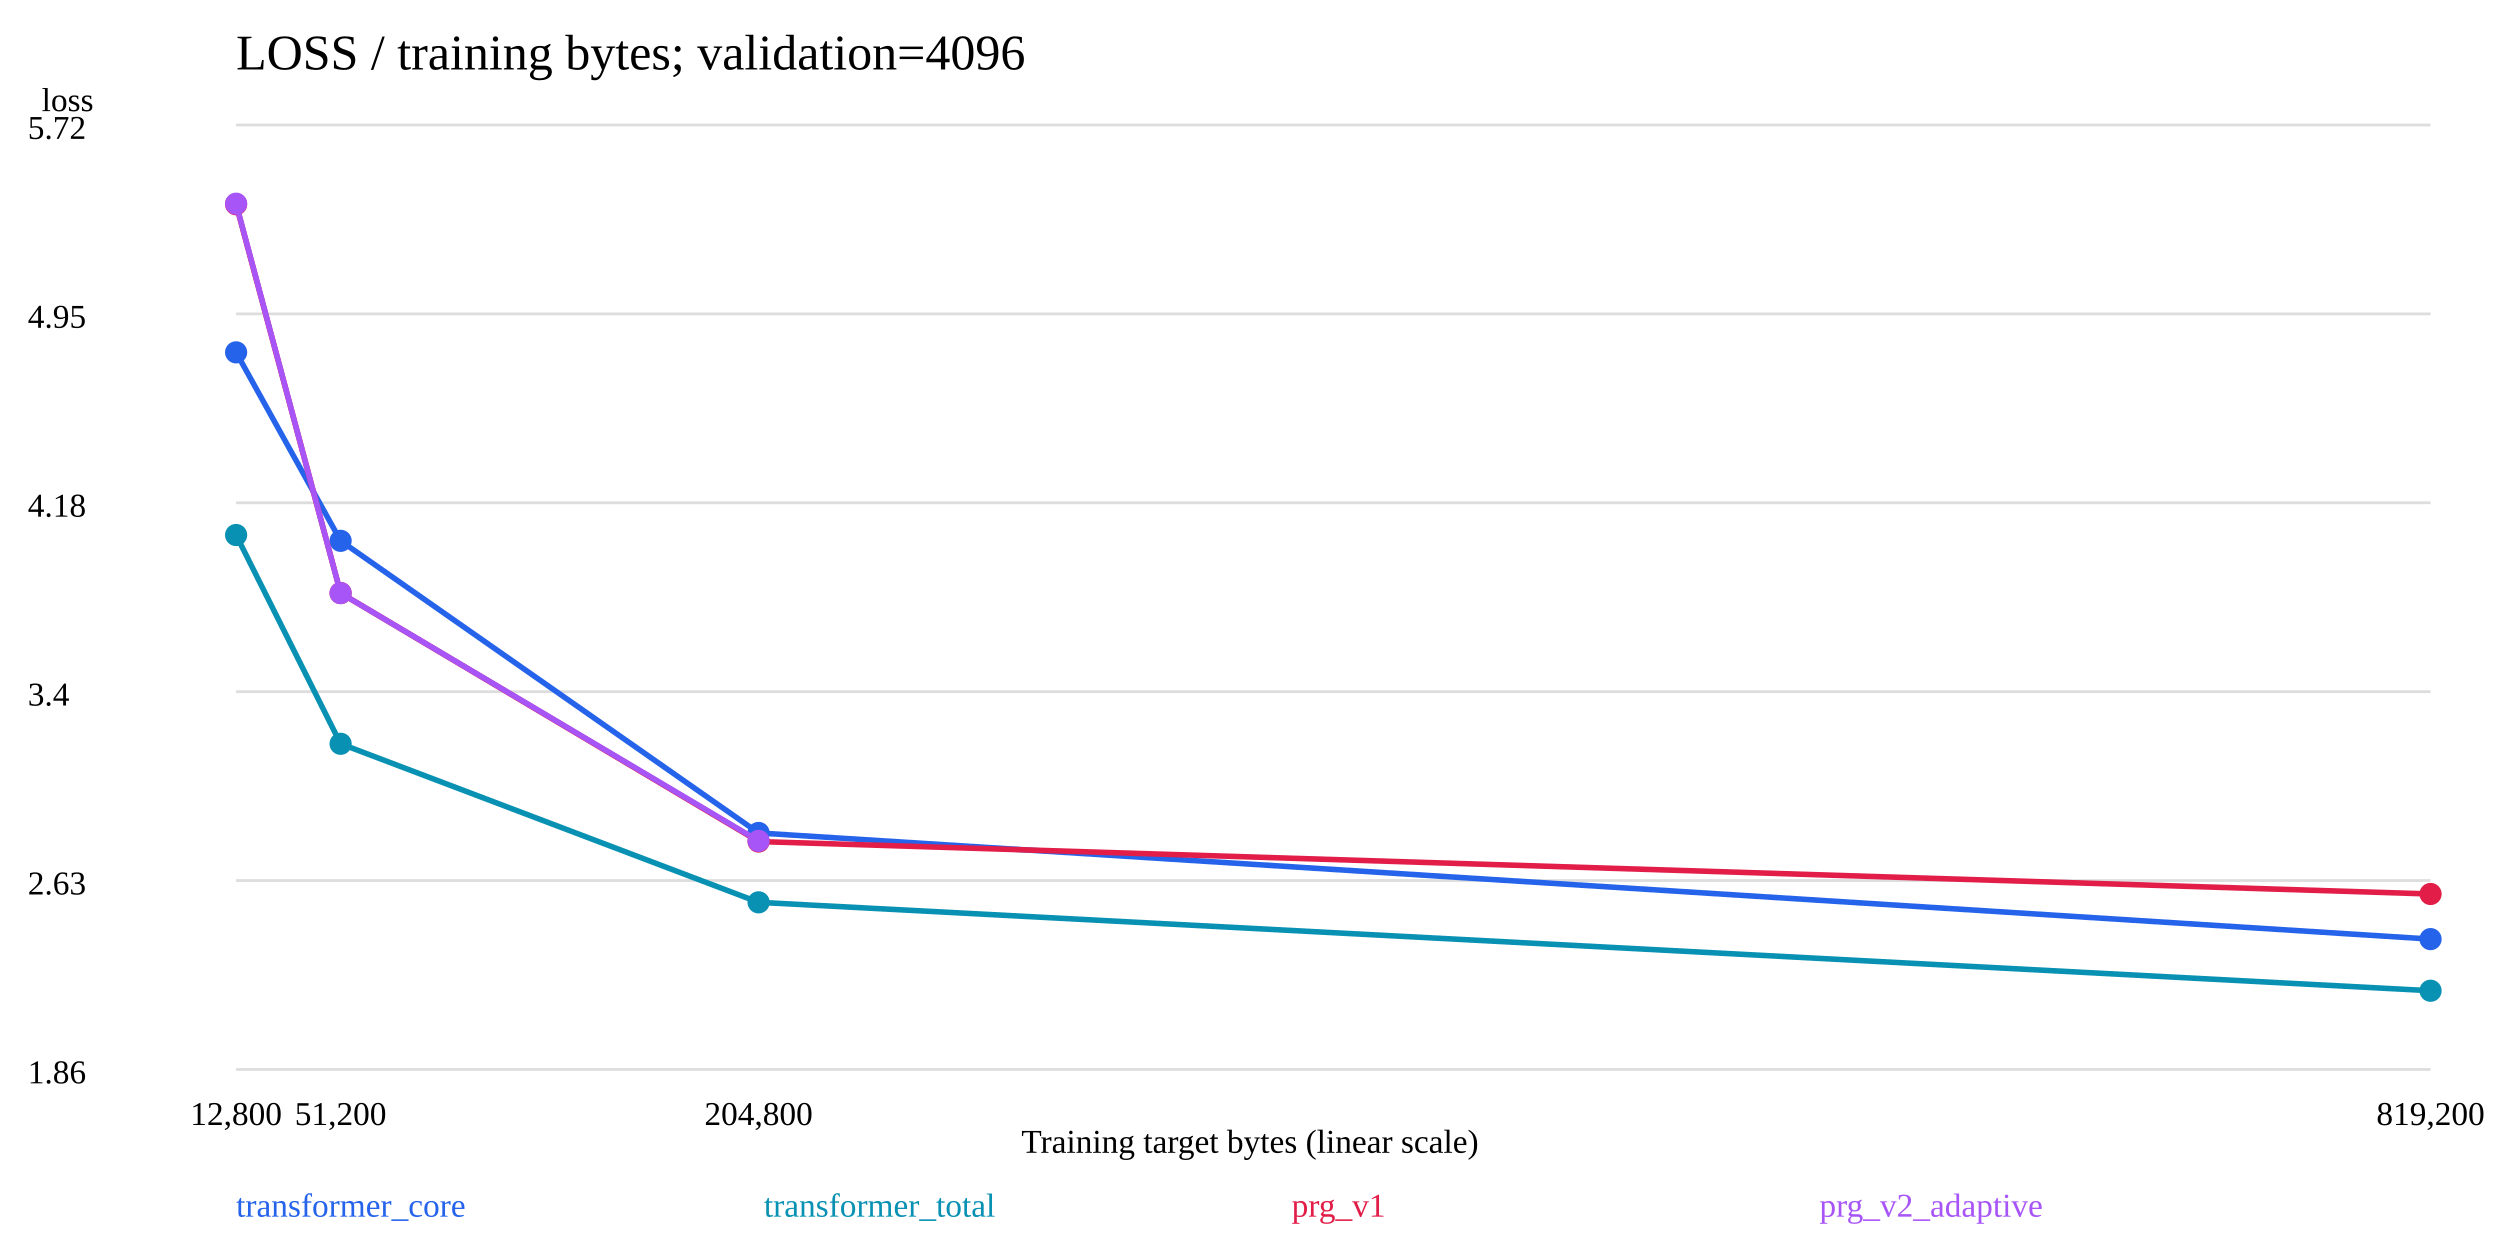
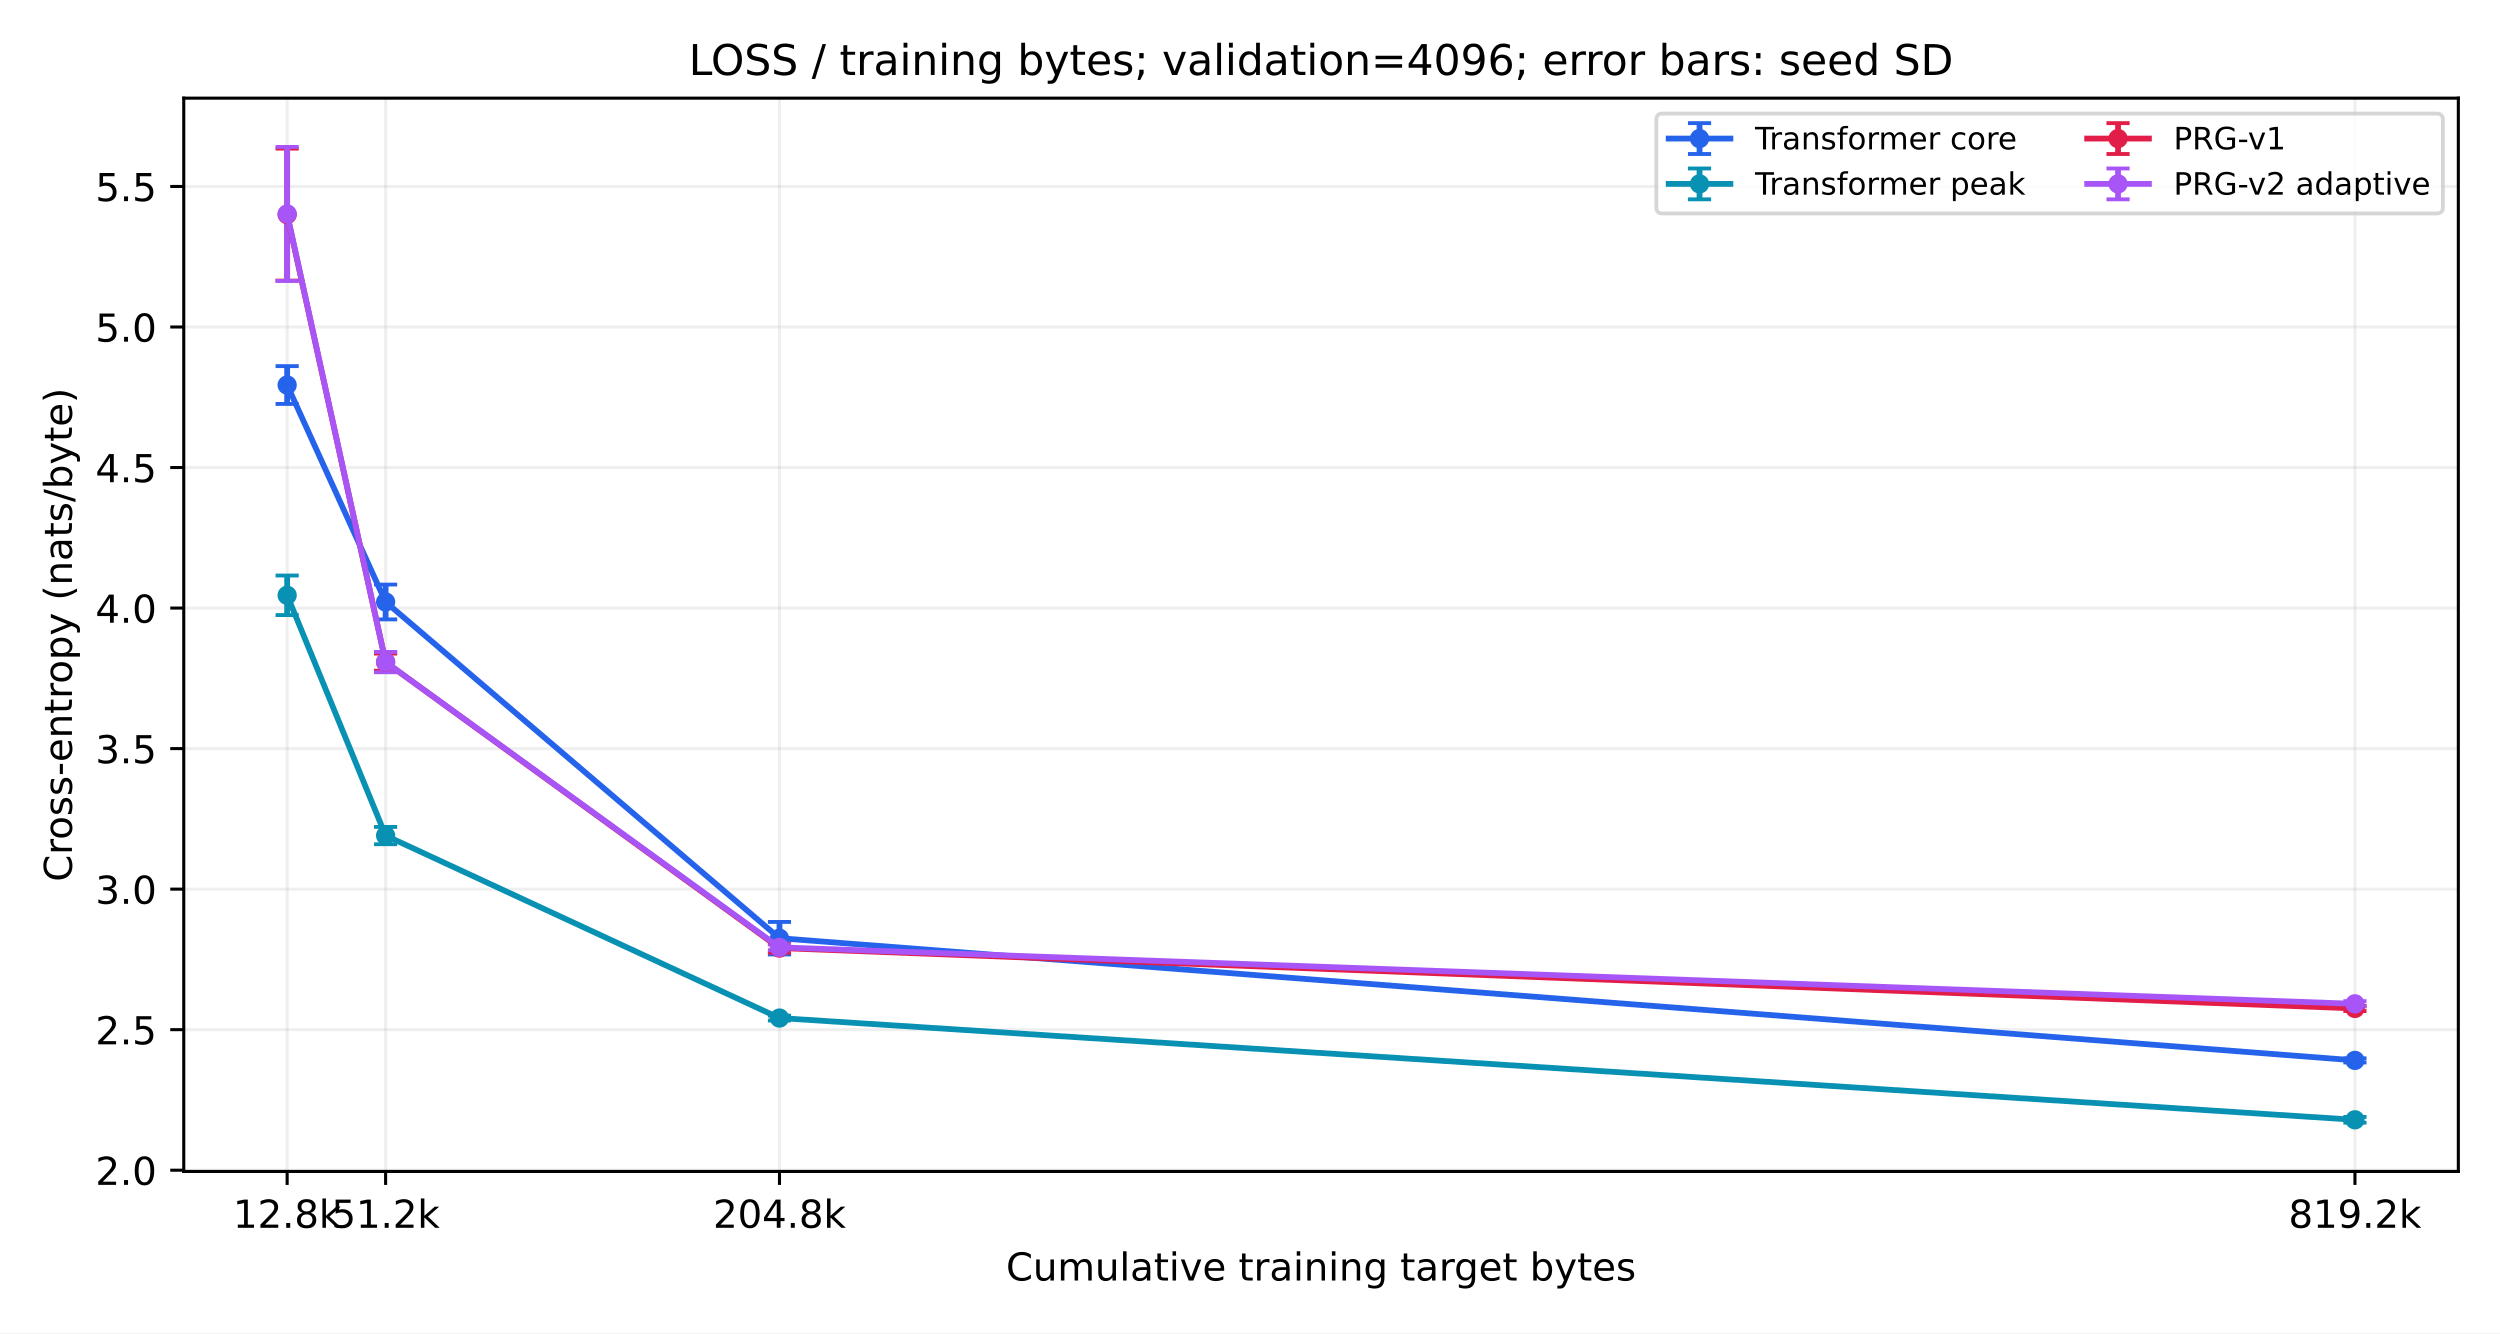
- <svg xmlns="http://www.w3.org/2000/svg" width="900" height="450" viewBox="0 0 900 450">
-   <rect width="100%" height="100%" fill="white" />
-   <text x="85" y="25" font-size="18">LOSS / training bytes; validation=4096</text>
-   <line x1="85" x2="875" y1="385.0" y2="385.0" stroke="#ddd" />
-   <text x="10" y="390.0" font-size="12">1.86</text>
-   <line x1="85" x2="875" y1="317.0" y2="317.0" stroke="#ddd" />
-   <text x="10" y="322.0" font-size="12">2.63</text>
-   <line x1="85" x2="875" y1="249" y2="249" stroke="#ddd" />
-   <text x="10" y="254" font-size="12">3.4</text>
-   <line x1="85" x2="875" y1="181" y2="181" stroke="#ddd" />
-   <text x="10" y="186" font-size="12">4.18</text>
-   <line x1="85" x2="875" y1="113.0" y2="113.0" stroke="#ddd" />
-   <text x="10" y="118.0" font-size="12">4.95</text>
-   <line x1="85" x2="875" y1="45.0" y2="45.0" stroke="#ddd" />
-   <text x="10" y="50.0" font-size="12">5.72</text>
-   <text x="85.0" y="405" text-anchor="middle" font-size="12">12,800</text>
-   <text x="122.619" y="405" text-anchor="middle" font-size="12">51,200</text>
-   <text x="273.095" y="405" text-anchor="middle" font-size="12">204,800</text>
-   <text x="875.0" y="405" text-anchor="middle" font-size="12">819,200</text>
-   <polyline points="85.00,126.85 122.62,194.70 273.10,299.87 875.00,338.08" fill="none" stroke="#2563eb" stroke-width="2" />
-   <circle cx="85.0" cy="126.85" r="4" fill="#2563eb" />
-   <circle cx="122.619" cy="194.699" r="4" fill="#2563eb" />
-   <circle cx="273.095" cy="299.866" r="4" fill="#2563eb" />
-   <circle cx="875.0" cy="338.082" r="4" fill="#2563eb" />
-   <text x="85" y="438" fill="#2563eb" font-size="12">transformer_core</text>
-   <polyline points="85.00,192.61 122.62,267.76 273.10,324.84 875.00,356.67" fill="none" stroke="#0891b2" stroke-width="2" />
-   <circle cx="85.0" cy="192.609" r="4" fill="#0891b2" />
-   <circle cx="122.619" cy="267.764" r="4" fill="#0891b2" />
-   <circle cx="273.095" cy="324.842" r="4" fill="#0891b2" />
-   <circle cx="875.0" cy="356.667" r="4" fill="#0891b2" />
-   <text x="275" y="438" fill="#0891b2" font-size="12">transformer_total</text>
-   <polyline points="85.00,73.54 122.62,213.51 273.10,302.96 875.00,321.84" fill="none" stroke="#e11d48" stroke-width="2" />
-   <circle cx="85.0" cy="73.539" r="4" fill="#e11d48" />
-   <circle cx="122.619" cy="213.512" r="4" fill="#e11d48" />
-   <circle cx="273.095" cy="302.957" r="4" fill="#e11d48" />
-   <circle cx="875.0" cy="321.836" r="4" fill="#e11d48" />
-   <text x="465" y="438" fill="#e11d48" font-size="12">prg_v1</text>
-   <polyline points="85.00,73.33 122.62,213.51 273.10,302.73" fill="none" stroke="#a855f7" stroke-width="2" />
-   <circle cx="85.0" cy="73.333" r="4" fill="#a855f7" />
-   <circle cx="122.619" cy="213.509" r="4" fill="#a855f7" />
-   <circle cx="273.095" cy="302.731" r="4" fill="#a855f7" />
-   <text x="655" y="438" fill="#a855f7" font-size="12">prg_v2_adaptive</text>
-   <text x="450" y="415" text-anchor="middle" font-size="12">Training target bytes (linear scale)</text>
-   <text x="15" y="40" font-size="12">loss</text>
+ <svg xmlns="http://www.w3.org/2000/svg" xmlns:xlink="http://www.w3.org/1999/xlink" width="648pt" height="345.6pt" viewBox="0 0 648 345.6" version="1.1">
+   <defs>
+     <style type="text/css">*{stroke-linejoin: round; stroke-linecap: butt}</style>
+   </defs>
+   <g id="figure_1">
+     <g id="patch_1">
+       <path d="M 0 345.6 L 648 345.6 L 648 0 L 0 0 z " style="fill: #ffffff" />
+     </g>
+     <g id="axes_1">
+       <g id="patch_2">
+         <path d="M 47.63 303.64 L 637.2 303.64 L 637.2 25.44 L 47.63 25.44 z " style="fill: #ffffff" />
+       </g>
+       <g id="matplotlib.axis_1">
+         <g id="xtick_1">
+           <g id="line2d_1">
+             <path d="M 74.429 303.64 L 74.429 25.44 " clip-path="url(#p0db407a2da)" style="fill: none; stroke: #b0b0b0; stroke-opacity: 0.2; stroke-width: 0.8; stroke-linecap: square" />
+           </g>
+           <g id="line2d_2">
+             <defs>
+               <path id="m1986280dcb" d="M 0 0 L 0 3.5 " style="stroke: #000000; stroke-width: 0.8" />
+             </defs>
+             <g>
+               <use xlink:href="#m1986280dcb" x="74.429" y="303.64" style="stroke: #000000; stroke-width: 0.8" />
+             </g>
+           </g>
+           <g id="text_1">
+             <text style="font-size: 10px; font-family: 'DejaVu Sans', 'Bitstream Vera Sans', 'Computer Modern Sans Serif', 'Lucida Grande', 'Verdana', 'Geneva', 'Lucid', 'Arial', 'Helvetica', 'Avant Garde', sans-serif; text-anchor: middle" x="74.429" y="318.238" transform="rotate(-0 74.42864 318.2384)">12.8k</text>
+           </g>
+         </g>
+         <g id="xtick_2">
+           <g id="line2d_3">
+             <path d="M 99.951 303.64 L 99.951 25.44 " clip-path="url(#p0db407a2da)" style="fill: none; stroke: #b0b0b0; stroke-opacity: 0.2; stroke-width: 0.8; stroke-linecap: square" />
+           </g>
+           <g id="line2d_4">
+             <g>
+               <use xlink:href="#m1986280dcb" x="99.951" y="303.64" style="stroke: #000000; stroke-width: 0.8" />
+             </g>
+           </g>
+           <g id="text_2">
+             <text style="font-size: 10px; font-family: 'DejaVu Sans', 'Bitstream Vera Sans', 'Computer Modern Sans Serif', 'Lucida Grande', 'Verdana', 'Geneva', 'Lucid', 'Arial', 'Helvetica', 'Avant Garde', sans-serif; text-anchor: middle" x="99.951" y="318.238" transform="rotate(-0 99.95115 318.2384)">51.2k</text>
+           </g>
+         </g>
+         <g id="xtick_3">
+           <g id="line2d_5">
+             <path d="M 202.041 303.64 L 202.041 25.44 " clip-path="url(#p0db407a2da)" style="fill: none; stroke: #b0b0b0; stroke-opacity: 0.2; stroke-width: 0.8; stroke-linecap: square" />
+           </g>
+           <g id="line2d_6">
+             <g>
+               <use xlink:href="#m1986280dcb" x="202.041" y="303.64" style="stroke: #000000; stroke-width: 0.8" />
+             </g>
+           </g>
+           <g id="text_3">
+             <text style="font-size: 10px; font-family: 'DejaVu Sans', 'Bitstream Vera Sans', 'Computer Modern Sans Serif', 'Lucida Grande', 'Verdana', 'Geneva', 'Lucid', 'Arial', 'Helvetica', 'Avant Garde', sans-serif; text-anchor: middle" x="202.041" y="318.238" transform="rotate(-0 202.0412 318.2384)">204.8k</text>
+           </g>
+         </g>
+         <g id="xtick_4">
+           <g id="line2d_7">
+             <path d="M 610.401 303.64 L 610.401 25.44 " clip-path="url(#p0db407a2da)" style="fill: none; stroke: #b0b0b0; stroke-opacity: 0.2; stroke-width: 0.8; stroke-linecap: square" />
+           </g>
+           <g id="line2d_8">
+             <g>
+               <use xlink:href="#m1986280dcb" x="610.401" y="303.64" style="stroke: #000000; stroke-width: 0.8" />
+             </g>
+           </g>
+           <g id="text_4">
+             <text style="font-size: 10px; font-family: 'DejaVu Sans', 'Bitstream Vera Sans', 'Computer Modern Sans Serif', 'Lucida Grande', 'Verdana', 'Geneva', 'Lucid', 'Arial', 'Helvetica', 'Avant Garde', sans-serif; text-anchor: middle" x="610.401" y="318.238" transform="rotate(-0 610.4014 318.2384)">819.2k</text>
+           </g>
+         </g>
+         <g id="text_5">
+           <text style="font-size: 10px; font-family: 'DejaVu Sans', 'Bitstream Vera Sans', 'Computer Modern Sans Serif', 'Lucida Grande', 'Verdana', 'Geneva', 'Lucid', 'Arial', 'Helvetica', 'Avant Garde', sans-serif; text-anchor: middle" x="342.415" y="331.917" transform="rotate(-0 342.415 331.9166)">Cumulative training target bytes</text>
+         </g>
+       </g>
+       <g id="matplotlib.axis_2">
+         <g id="ytick_1">
+           <g id="line2d_9">
+             <path d="M 47.63 303.315 L 637.2 303.315 " clip-path="url(#p0db407a2da)" style="fill: none; stroke: #b0b0b0; stroke-opacity: 0.2; stroke-width: 0.8; stroke-linecap: square" />
+           </g>
+           <g id="line2d_10">
+             <defs>
+               <path id="mdb5ca805af" d="M 0 0 L -3.5 0 " style="stroke: #000000; stroke-width: 0.8" />
+             </defs>
+             <g>
+               <use xlink:href="#mdb5ca805af" x="47.63" y="303.315" style="stroke: #000000; stroke-width: 0.8" />
+             </g>
+           </g>
+           <g id="text_6">
+             <text style="font-size: 10px; font-family: 'DejaVu Sans', 'Bitstream Vera Sans', 'Computer Modern Sans Serif', 'Lucida Grande', 'Verdana', 'Geneva', 'Lucid', 'Arial', 'Helvetica', 'Avant Garde', sans-serif; text-anchor: end" x="40.63" y="307.114" transform="rotate(-0 40.63 307.1143)">2.0</text>
+           </g>
+         </g>
+         <g id="ytick_2">
+           <g id="line2d_11">
+             <path d="M 47.63 266.889 L 637.2 266.889 " clip-path="url(#p0db407a2da)" style="fill: none; stroke: #b0b0b0; stroke-opacity: 0.2; stroke-width: 0.8; stroke-linecap: square" />
+           </g>
+           <g id="line2d_12">
+             <g>
+               <use xlink:href="#mdb5ca805af" x="47.63" y="266.889" style="stroke: #000000; stroke-width: 0.8" />
+             </g>
+           </g>
+           <g id="text_7">
+             <text style="font-size: 10px; font-family: 'DejaVu Sans', 'Bitstream Vera Sans', 'Computer Modern Sans Serif', 'Lucida Grande', 'Verdana', 'Geneva', 'Lucid', 'Arial', 'Helvetica', 'Avant Garde', sans-serif; text-anchor: end" x="40.63" y="270.688" transform="rotate(-0 40.63 270.6884)">2.5</text>
+           </g>
+         </g>
+         <g id="ytick_3">
+           <g id="line2d_13">
+             <path d="M 47.63 230.463 L 637.2 230.463 " clip-path="url(#p0db407a2da)" style="fill: none; stroke: #b0b0b0; stroke-opacity: 0.2; stroke-width: 0.8; stroke-linecap: square" />
+           </g>
+           <g id="line2d_14">
+             <g>
+               <use xlink:href="#mdb5ca805af" x="47.63" y="230.463" style="stroke: #000000; stroke-width: 0.8" />
+             </g>
+           </g>
+           <g id="text_8">
+             <text style="font-size: 10px; font-family: 'DejaVu Sans', 'Bitstream Vera Sans', 'Computer Modern Sans Serif', 'Lucida Grande', 'Verdana', 'Geneva', 'Lucid', 'Arial', 'Helvetica', 'Avant Garde', sans-serif; text-anchor: end" x="40.63" y="234.263" transform="rotate(-0 40.63 234.2626)">3.0</text>
+           </g>
+         </g>
+         <g id="ytick_4">
+           <g id="line2d_15">
+             <path d="M 47.63 194.038 L 637.2 194.038 " clip-path="url(#p0db407a2da)" style="fill: none; stroke: #b0b0b0; stroke-opacity: 0.2; stroke-width: 0.8; stroke-linecap: square" />
+           </g>
+           <g id="line2d_16">
+             <g>
+               <use xlink:href="#mdb5ca805af" x="47.63" y="194.038" style="stroke: #000000; stroke-width: 0.8" />
+             </g>
+           </g>
+           <g id="text_9">
+             <text style="font-size: 10px; font-family: 'DejaVu Sans', 'Bitstream Vera Sans', 'Computer Modern Sans Serif', 'Lucida Grande', 'Verdana', 'Geneva', 'Lucid', 'Arial', 'Helvetica', 'Avant Garde', sans-serif; text-anchor: end" x="40.63" y="197.837" transform="rotate(-0 40.63 197.8368)">3.5</text>
+           </g>
+         </g>
+         <g id="ytick_5">
+           <g id="line2d_17">
+             <path d="M 47.63 157.612 L 637.2 157.612 " clip-path="url(#p0db407a2da)" style="fill: none; stroke: #b0b0b0; stroke-opacity: 0.2; stroke-width: 0.8; stroke-linecap: square" />
+           </g>
+           <g id="line2d_18">
+             <g>
+               <use xlink:href="#mdb5ca805af" x="47.63" y="157.612" style="stroke: #000000; stroke-width: 0.8" />
+             </g>
+           </g>
+           <g id="text_10">
+             <text style="font-size: 10px; font-family: 'DejaVu Sans', 'Bitstream Vera Sans', 'Computer Modern Sans Serif', 'Lucida Grande', 'Verdana', 'Geneva', 'Lucid', 'Arial', 'Helvetica', 'Avant Garde', sans-serif; text-anchor: end" x="40.63" y="161.411" transform="rotate(-0 40.63 161.411)">4.0</text>
+           </g>
+         </g>
+         <g id="ytick_6">
+           <g id="line2d_19">
+             <path d="M 47.63 121.186 L 637.2 121.186 " clip-path="url(#p0db407a2da)" style="fill: none; stroke: #b0b0b0; stroke-opacity: 0.2; stroke-width: 0.8; stroke-linecap: square" />
+           </g>
+           <g id="line2d_20">
+             <g>
+               <use xlink:href="#mdb5ca805af" x="47.63" y="121.186" style="stroke: #000000; stroke-width: 0.8" />
+             </g>
+           </g>
+           <g id="text_11">
+             <text style="font-size: 10px; font-family: 'DejaVu Sans', 'Bitstream Vera Sans', 'Computer Modern Sans Serif', 'Lucida Grande', 'Verdana', 'Geneva', 'Lucid', 'Arial', 'Helvetica', 'Avant Garde', sans-serif; text-anchor: end" x="40.63" y="124.985" transform="rotate(-0 40.63 124.9852)">4.5</text>
+           </g>
+         </g>
+         <g id="ytick_7">
+           <g id="line2d_21">
+             <path d="M 47.63 84.76 L 637.2 84.76 " clip-path="url(#p0db407a2da)" style="fill: none; stroke: #b0b0b0; stroke-opacity: 0.2; stroke-width: 0.8; stroke-linecap: square" />
+           </g>
+           <g id="line2d_22">
+             <g>
+               <use xlink:href="#mdb5ca805af" x="47.63" y="84.76" style="stroke: #000000; stroke-width: 0.8" />
+             </g>
+           </g>
+           <g id="text_12">
+             <text style="font-size: 10px; font-family: 'DejaVu Sans', 'Bitstream Vera Sans', 'Computer Modern Sans Serif', 'Lucida Grande', 'Verdana', 'Geneva', 'Lucid', 'Arial', 'Helvetica', 'Avant Garde', sans-serif; text-anchor: end" x="40.63" y="88.559" transform="rotate(-0 40.63 88.55936)">5.0</text>
+           </g>
+         </g>
+         <g id="ytick_8">
+           <g id="line2d_23">
+             <path d="M 47.63 48.334 L 637.2 48.334 " clip-path="url(#p0db407a2da)" style="fill: none; stroke: #b0b0b0; stroke-opacity: 0.2; stroke-width: 0.8; stroke-linecap: square" />
+           </g>
+           <g id="line2d_24">
+             <g>
+               <use xlink:href="#mdb5ca805af" x="47.63" y="48.334" style="stroke: #000000; stroke-width: 0.8" />
+             </g>
+           </g>
+           <g id="text_13">
+             <text style="font-size: 10px; font-family: 'DejaVu Sans', 'Bitstream Vera Sans', 'Computer Modern Sans Serif', 'Lucida Grande', 'Verdana', 'Geneva', 'Lucid', 'Arial', 'Helvetica', 'Avant Garde', sans-serif; text-anchor: end" x="40.63" y="52.134" transform="rotate(-0 40.63 52.13354)">5.5</text>
+           </g>
+         </g>
+         <g id="text_14">
+           <text style="font-size: 10px; font-family: 'DejaVu Sans', 'Bitstream Vera Sans', 'Computer Modern Sans Serif', 'Lucida Grande', 'Verdana', 'Geneva', 'Lucid', 'Arial', 'Helvetica', 'Avant Garde', sans-serif; text-anchor: middle" x="18.647" y="164.54" transform="rotate(-90 18.64719 164.54)">Cross-entropy (nats/byte)</text>
+         </g>
+       </g>
+       <g id="LineCollection_1">
+         <path d="M 74.429 104.706 L 74.429 94.901 " clip-path="url(#p0db407a2da)" style="fill: none; stroke: #2563eb; stroke-width: 1.5" />
+         <path d="M 99.951 160.541 L 99.951 151.52 " clip-path="url(#p0db407a2da)" style="fill: none; stroke: #2563eb; stroke-width: 1.5" />
+         <path d="M 202.041 247.398 L 202.041 238.968 " clip-path="url(#p0db407a2da)" style="fill: none; stroke: #2563eb; stroke-width: 1.5" />
+         <path d="M 610.401 275.394 L 610.401 274.312 " clip-path="url(#p0db407a2da)" style="fill: none; stroke: #2563eb; stroke-width: 1.5" />
+       </g>
+       <g id="line2d_25">
+         <defs>
+           <path id="m1d0e846e0e" d="M 3 0 L -3 -0 " style="stroke: #2563eb" />
+         </defs>
+         <g clip-path="url(#p0db407a2da)">
+           <use xlink:href="#m1d0e846e0e" x="74.429" y="104.706" style="fill: #2563eb; stroke: #2563eb" />
+           <use xlink:href="#m1d0e846e0e" x="99.951" y="160.541" style="fill: #2563eb; stroke: #2563eb" />
+           <use xlink:href="#m1d0e846e0e" x="202.041" y="247.398" style="fill: #2563eb; stroke: #2563eb" />
+           <use xlink:href="#m1d0e846e0e" x="610.401" y="275.394" style="fill: #2563eb; stroke: #2563eb" />
+         </g>
+       </g>
+       <g id="line2d_26">
+         <g clip-path="url(#p0db407a2da)">
+           <use xlink:href="#m1d0e846e0e" x="74.429" y="94.901" style="fill: #2563eb; stroke: #2563eb" />
+           <use xlink:href="#m1d0e846e0e" x="99.951" y="151.52" style="fill: #2563eb; stroke: #2563eb" />
+           <use xlink:href="#m1d0e846e0e" x="202.041" y="238.968" style="fill: #2563eb; stroke: #2563eb" />
+           <use xlink:href="#m1d0e846e0e" x="610.401" y="274.312" style="fill: #2563eb; stroke: #2563eb" />
+         </g>
+       </g>
+       <g id="LineCollection_2">
+         <path d="M 74.429 159.419 L 74.429 149.177 " clip-path="url(#p0db407a2da)" style="fill: none; stroke: #0891b2; stroke-width: 1.5" />
+         <path d="M 99.951 218.825 L 99.951 214.334 " clip-path="url(#p0db407a2da)" style="fill: none; stroke: #0891b2; stroke-width: 1.5" />
+         <path d="M 202.041 264.524 L 202.041 263.236 " clip-path="url(#p0db407a2da)" style="fill: none; stroke: #0891b2; stroke-width: 1.5" />
+         <path d="M 610.401 290.995 L 610.401 289.513 " clip-path="url(#p0db407a2da)" style="fill: none; stroke: #0891b2; stroke-width: 1.5" />
+       </g>
+       <g id="line2d_27">
+         <defs>
+           <path id="m05fc8b4bbe" d="M 3 0 L -3 -0 " style="stroke: #0891b2" />
+         </defs>
+         <g clip-path="url(#p0db407a2da)">
+           <use xlink:href="#m05fc8b4bbe" x="74.429" y="159.419" style="fill: #0891b2; stroke: #0891b2" />
+           <use xlink:href="#m05fc8b4bbe" x="99.951" y="218.825" style="fill: #0891b2; stroke: #0891b2" />
+           <use xlink:href="#m05fc8b4bbe" x="202.041" y="264.524" style="fill: #0891b2; stroke: #0891b2" />
+           <use xlink:href="#m05fc8b4bbe" x="610.401" y="290.995" style="fill: #0891b2; stroke: #0891b2" />
+         </g>
+       </g>
+       <g id="line2d_28">
+         <g clip-path="url(#p0db407a2da)">
+           <use xlink:href="#m05fc8b4bbe" x="74.429" y="149.177" style="fill: #0891b2; stroke: #0891b2" />
+           <use xlink:href="#m05fc8b4bbe" x="99.951" y="214.334" style="fill: #0891b2; stroke: #0891b2" />
+           <use xlink:href="#m05fc8b4bbe" x="202.041" y="263.236" style="fill: #0891b2; stroke: #0891b2" />
+           <use xlink:href="#m05fc8b4bbe" x="610.401" y="289.513" style="fill: #0891b2; stroke: #0891b2" />
+         </g>
+       </g>
+       <g id="LineCollection_3">
+         <path d="M 74.429 72.736 L 74.429 38.513 " clip-path="url(#p0db407a2da)" style="fill: none; stroke: #e11d48; stroke-width: 1.5" />
+         <path d="M 99.951 173.831 L 99.951 169.41 " clip-path="url(#p0db407a2da)" style="fill: none; stroke: #e11d48; stroke-width: 1.5" />
+         <path d="M 202.041 246.912 L 202.041 244.577 " clip-path="url(#p0db407a2da)" style="fill: none; stroke: #e11d48; stroke-width: 1.5" />
+         <path d="M 610.401 262.076 L 610.401 260.703 " clip-path="url(#p0db407a2da)" style="fill: none; stroke: #e11d48; stroke-width: 1.5" />
+       </g>
+       <g id="line2d_29">
+         <defs>
+           <path id="m4aaf0778f5" d="M 3 0 L -3 -0 " style="stroke: #e11d48" />
+         </defs>
+         <g clip-path="url(#p0db407a2da)">
+           <use xlink:href="#m4aaf0778f5" x="74.429" y="72.736" style="fill: #e11d48; stroke: #e11d48" />
+           <use xlink:href="#m4aaf0778f5" x="99.951" y="173.831" style="fill: #e11d48; stroke: #e11d48" />
+           <use xlink:href="#m4aaf0778f5" x="202.041" y="246.912" style="fill: #e11d48; stroke: #e11d48" />
+           <use xlink:href="#m4aaf0778f5" x="610.401" y="262.076" style="fill: #e11d48; stroke: #e11d48" />
+         </g>
+       </g>
+       <g id="line2d_30">
+         <g clip-path="url(#p0db407a2da)">
+           <use xlink:href="#m4aaf0778f5" x="74.429" y="38.513" style="fill: #e11d48; stroke: #e11d48" />
+           <use xlink:href="#m4aaf0778f5" x="99.951" y="169.41" style="fill: #e11d48; stroke: #e11d48" />
+           <use xlink:href="#m4aaf0778f5" x="202.041" y="244.577" style="fill: #e11d48; stroke: #e11d48" />
+           <use xlink:href="#m4aaf0778f5" x="610.401" y="260.703" style="fill: #e11d48; stroke: #e11d48" />
+         </g>
+       </g>
+       <g id="LineCollection_4">
+         <path d="M 74.429 72.822 L 74.429 38.085 " clip-path="url(#p0db407a2da)" style="fill: none; stroke: #a855f7; stroke-width: 1.5" />
+         <path d="M 99.951 174.254 L 99.951 168.981 " clip-path="url(#p0db407a2da)" style="fill: none; stroke: #a855f7; stroke-width: 1.5" />
+         <path d="M 202.041 246.298 L 202.041 244.816 " clip-path="url(#p0db407a2da)" style="fill: none; stroke: #a855f7; stroke-width: 1.5" />
+         <path d="M 610.401 260.9 L 610.401 259.488 " clip-path="url(#p0db407a2da)" style="fill: none; stroke: #a855f7; stroke-width: 1.5" />
+       </g>
+       <g id="line2d_31">
+         <defs>
+           <path id="mf4672941f1" d="M 3 0 L -3 -0 " style="stroke: #a855f7" />
+         </defs>
+         <g clip-path="url(#p0db407a2da)">
+           <use xlink:href="#mf4672941f1" x="74.429" y="72.822" style="fill: #a855f7; stroke: #a855f7" />
+           <use xlink:href="#mf4672941f1" x="99.951" y="174.254" style="fill: #a855f7; stroke: #a855f7" />
+           <use xlink:href="#mf4672941f1" x="202.041" y="246.298" style="fill: #a855f7; stroke: #a855f7" />
+           <use xlink:href="#mf4672941f1" x="610.401" y="260.9" style="fill: #a855f7; stroke: #a855f7" />
+         </g>
+       </g>
+       <g id="line2d_32">
+         <g clip-path="url(#p0db407a2da)">
+           <use xlink:href="#mf4672941f1" x="74.429" y="38.085" style="fill: #a855f7; stroke: #a855f7" />
+           <use xlink:href="#mf4672941f1" x="99.951" y="168.981" style="fill: #a855f7; stroke: #a855f7" />
+           <use xlink:href="#mf4672941f1" x="202.041" y="244.816" style="fill: #a855f7; stroke: #a855f7" />
+           <use xlink:href="#mf4672941f1" x="610.401" y="259.488" style="fill: #a855f7; stroke: #a855f7" />
+         </g>
+       </g>
+       <g id="line2d_33">
+         <path d="M 74.429 99.803 L 99.951 156.03 L 202.041 243.183 L 610.401 274.853 " clip-path="url(#p0db407a2da)" style="fill: none; stroke: #2563eb; stroke-width: 1.5; stroke-linecap: square" />
+         <defs>
+           <path id="mba3e8f5385" d="M 0 2 C 0.53 2 1.039 1.789 1.414 1.414 C 1.789 1.039 2 0.53 2 0 C 2 -0.53 1.789 -1.039 1.414 -1.414 C 1.039 -1.789 0.53 -2 0 -2 C -0.53 -2 -1.039 -1.789 -1.414 -1.414 C -1.789 -1.039 -2 -0.53 -2 0 C -2 0.53 -1.789 1.039 -1.414 1.414 C -1.039 1.789 -0.53 2 0 2 z " style="stroke: #2563eb" />
+         </defs>
+         <g clip-path="url(#p0db407a2da)">
+           <use xlink:href="#mba3e8f5385" x="74.429" y="99.803" style="fill: #2563eb; stroke: #2563eb" />
+           <use xlink:href="#mba3e8f5385" x="99.951" y="156.03" style="fill: #2563eb; stroke: #2563eb" />
+           <use xlink:href="#mba3e8f5385" x="202.041" y="243.183" style="fill: #2563eb; stroke: #2563eb" />
+           <use xlink:href="#mba3e8f5385" x="610.401" y="274.853" style="fill: #2563eb; stroke: #2563eb" />
+         </g>
+       </g>
+       <g id="line2d_34">
+         <path d="M 74.429 154.298 L 99.951 216.58 L 202.041 263.88 L 610.401 290.254 " clip-path="url(#p0db407a2da)" style="fill: none; stroke: #0891b2; stroke-width: 1.5; stroke-linecap: square" />
+         <defs>
+           <path id="m99acc8d7de" d="M 0 2 C 0.53 2 1.039 1.789 1.414 1.414 C 1.789 1.039 2 0.53 2 0 C 2 -0.53 1.789 -1.039 1.414 -1.414 C 1.039 -1.789 0.53 -2 0 -2 C -0.53 -2 -1.039 -1.789 -1.414 -1.414 C -1.789 -1.039 -2 -0.53 -2 0 C -2 0.53 -1.789 1.039 -1.414 1.414 C -1.039 1.789 -0.53 2 0 2 z " style="stroke: #0891b2" />
+         </defs>
+         <g clip-path="url(#p0db407a2da)">
+           <use xlink:href="#m99acc8d7de" x="74.429" y="154.298" style="fill: #0891b2; stroke: #0891b2" />
+           <use xlink:href="#m99acc8d7de" x="99.951" y="216.58" style="fill: #0891b2; stroke: #0891b2" />
+           <use xlink:href="#m99acc8d7de" x="202.041" y="263.88" style="fill: #0891b2; stroke: #0891b2" />
+           <use xlink:href="#m99acc8d7de" x="610.401" y="290.254" style="fill: #0891b2; stroke: #0891b2" />
+         </g>
+       </g>
+       <g id="line2d_35">
+         <path d="M 74.429 55.624 L 99.951 171.62 L 202.041 245.744 L 610.401 261.389 " clip-path="url(#p0db407a2da)" style="fill: none; stroke: #e11d48; stroke-width: 1.5; stroke-linecap: square" />
+         <defs>
+           <path id="m996ac706c9" d="M 0 2 C 0.53 2 1.039 1.789 1.414 1.414 C 1.789 1.039 2 0.53 2 0 C 2 -0.53 1.789 -1.039 1.414 -1.414 C 1.039 -1.789 0.53 -2 0 -2 C -0.53 -2 -1.039 -1.789 -1.414 -1.414 C -1.789 -1.039 -2 -0.53 -2 0 C -2 0.53 -1.789 1.039 -1.414 1.414 C -1.039 1.789 -0.53 2 0 2 z " style="stroke: #e11d48" />
+         </defs>
+         <g clip-path="url(#p0db407a2da)">
+           <use xlink:href="#m996ac706c9" x="74.429" y="55.624" style="fill: #e11d48; stroke: #e11d48" />
+           <use xlink:href="#m996ac706c9" x="99.951" y="171.62" style="fill: #e11d48; stroke: #e11d48" />
+           <use xlink:href="#m996ac706c9" x="202.041" y="245.744" style="fill: #e11d48; stroke: #e11d48" />
+           <use xlink:href="#m996ac706c9" x="610.401" y="261.389" style="fill: #e11d48; stroke: #e11d48" />
+         </g>
+       </g>
+       <g id="line2d_36">
+         <path d="M 74.429 55.454 L 99.951 171.618 L 202.041 245.557 L 610.401 260.194 " clip-path="url(#p0db407a2da)" style="fill: none; stroke: #a855f7; stroke-width: 1.5; stroke-linecap: square" />
+         <defs>
+           <path id="m940aaf8ca3" d="M 0 2 C 0.53 2 1.039 1.789 1.414 1.414 C 1.789 1.039 2 0.53 2 0 C 2 -0.53 1.789 -1.039 1.414 -1.414 C 1.039 -1.789 0.53 -2 0 -2 C -0.53 -2 -1.039 -1.789 -1.414 -1.414 C -1.789 -1.039 -2 -0.53 -2 0 C -2 0.53 -1.789 1.039 -1.414 1.414 C -1.039 1.789 -0.53 2 0 2 z " style="stroke: #a855f7" />
+         </defs>
+         <g clip-path="url(#p0db407a2da)">
+           <use xlink:href="#m940aaf8ca3" x="74.429" y="55.454" style="fill: #a855f7; stroke: #a855f7" />
+           <use xlink:href="#m940aaf8ca3" x="99.951" y="171.618" style="fill: #a855f7; stroke: #a855f7" />
+           <use xlink:href="#m940aaf8ca3" x="202.041" y="245.557" style="fill: #a855f7; stroke: #a855f7" />
+           <use xlink:href="#m940aaf8ca3" x="610.401" y="260.194" style="fill: #a855f7; stroke: #a855f7" />
+         </g>
+       </g>
+       <g id="patch_3">
+         <path d="M 47.63 303.64 L 47.63 25.44 " style="fill: none; stroke: #000000; stroke-width: 0.8; stroke-linejoin: miter; stroke-linecap: square" />
+       </g>
+       <g id="patch_4">
+         <path d="M 637.2 303.64 L 637.2 25.44 " style="fill: none; stroke: #000000; stroke-width: 0.8; stroke-linejoin: miter; stroke-linecap: square" />
+       </g>
+       <g id="patch_5">
+         <path d="M 47.63 303.64 L 637.2 303.64 " style="fill: none; stroke: #000000; stroke-width: 0.8; stroke-linejoin: miter; stroke-linecap: square" />
+       </g>
+       <g id="patch_6">
+         <path d="M 47.63 25.44 L 637.2 25.44 " style="fill: none; stroke: #000000; stroke-width: 0.8; stroke-linejoin: miter; stroke-linecap: square" />
+       </g>
+       <g id="text_15">
+         <text style="font-size: 11px; font-family: 'DejaVu Sans', 'Bitstream Vera Sans', 'Computer Modern Sans Serif', 'Lucida Grande', 'Verdana', 'Geneva', 'Lucid', 'Arial', 'Helvetica', 'Avant Garde', sans-serif; text-anchor: middle" x="342.415" y="19.44" transform="rotate(-0 342.415 19.44)">LOSS / training bytes; validation=4096; error bars: seed SD</text>
+       </g>
+       <g id="legend_1">
+         <g id="patch_7">
+           <path d="M 430.919 55.325 L 631.6 55.325 Q 633.2 55.325 633.2 53.725 L 633.2 31.04 Q 633.2 29.44 631.6 29.44 L 430.919 29.44 Q 429.319 29.44 429.319 31.04 L 429.319 53.725 Q 429.319 55.325 430.919 55.325 z " style="fill: #ffffff; opacity: 0.8; stroke: #cccccc; stroke-linejoin: miter" />
+         </g>
+         <g id="LineCollection_5">
+           <path d="M 440.519 39.919 L 440.519 31.919 " style="fill: none; stroke: #2563eb; stroke-width: 1.5" />
+         </g>
+         <g id="line2d_37">
+           <g>
+             <use xlink:href="#m1d0e846e0e" x="440.519" y="39.919" style="fill: #2563eb; stroke: #2563eb" />
+           </g>
+         </g>
+         <g id="line2d_38">
+           <g>
+             <use xlink:href="#m1d0e846e0e" x="440.519" y="31.919" style="fill: #2563eb; stroke: #2563eb" />
+           </g>
+         </g>
+         <g id="line2d_39">
+           <path d="M 432.519 35.919 L 448.519 35.919 " style="fill: none; stroke: #2563eb; stroke-width: 1.5; stroke-linecap: square" />
+         </g>
+         <g id="line2d_40">
+           <g>
+             <use xlink:href="#mba3e8f5385" x="440.519" y="35.919" style="fill: #2563eb; stroke: #2563eb" />
+           </g>
+         </g>
+         <g id="text_16">
+           <text style="font-size: 8px; font-family: 'DejaVu Sans', 'Bitstream Vera Sans', 'Computer Modern Sans Serif', 'Lucida Grande', 'Verdana', 'Geneva', 'Lucid', 'Arial', 'Helvetica', 'Avant Garde', sans-serif; text-anchor: start" x="454.919" y="38.719" transform="rotate(-0 454.9187 38.71875)">Transformer core</text>
+         </g>
+         <g id="LineCollection_6">
+           <path d="M 440.519 51.661 L 440.519 43.661 " style="fill: none; stroke: #0891b2; stroke-width: 1.5" />
+         </g>
+         <g id="line2d_41">
+           <g>
+             <use xlink:href="#m05fc8b4bbe" x="440.519" y="51.661" style="fill: #0891b2; stroke: #0891b2" />
+           </g>
+         </g>
+         <g id="line2d_42">
+           <g>
+             <use xlink:href="#m05fc8b4bbe" x="440.519" y="43.661" style="fill: #0891b2; stroke: #0891b2" />
+           </g>
+         </g>
+         <g id="line2d_43">
+           <path d="M 432.519 47.661 L 448.519 47.661 " style="fill: none; stroke: #0891b2; stroke-width: 1.5; stroke-linecap: square" />
+         </g>
+         <g id="line2d_44">
+           <g>
+             <use xlink:href="#m99acc8d7de" x="440.519" y="47.661" style="fill: #0891b2; stroke: #0891b2" />
+           </g>
+         </g>
+         <g id="text_17">
+           <text style="font-size: 8px; font-family: 'DejaVu Sans', 'Bitstream Vera Sans', 'Computer Modern Sans Serif', 'Lucida Grande', 'Verdana', 'Geneva', 'Lucid', 'Arial', 'Helvetica', 'Avant Garde', sans-serif; text-anchor: start" x="454.919" y="50.461" transform="rotate(-0 454.9187 50.46125)">Transformer peak</text>
+         </g>
+         <g id="LineCollection_7">
+           <path d="M 548.996 39.919 L 548.996 31.919 " style="fill: none; stroke: #e11d48; stroke-width: 1.5" />
+         </g>
+         <g id="line2d_45">
+           <g>
+             <use xlink:href="#m4aaf0778f5" x="548.996" y="39.919" style="fill: #e11d48; stroke: #e11d48" />
+           </g>
+         </g>
+         <g id="line2d_46">
+           <g>
+             <use xlink:href="#m4aaf0778f5" x="548.996" y="31.919" style="fill: #e11d48; stroke: #e11d48" />
+           </g>
+         </g>
+         <g id="line2d_47">
+           <path d="M 540.996 35.919 L 556.996 35.919 " style="fill: none; stroke: #e11d48; stroke-width: 1.5; stroke-linecap: square" />
+         </g>
+         <g id="line2d_48">
+           <g>
+             <use xlink:href="#m996ac706c9" x="548.996" y="35.919" style="fill: #e11d48; stroke: #e11d48" />
+           </g>
+         </g>
+         <g id="text_18">
+           <text style="font-size: 8px; font-family: 'DejaVu Sans', 'Bitstream Vera Sans', 'Computer Modern Sans Serif', 'Lucida Grande', 'Verdana', 'Geneva', 'Lucid', 'Arial', 'Helvetica', 'Avant Garde', sans-serif; text-anchor: start" x="563.396" y="38.719" transform="rotate(-0 563.3963 38.71875)">PRG-v1</text>
+         </g>
+         <g id="LineCollection_8">
+           <path d="M 548.996 51.661 L 548.996 43.661 " style="fill: none; stroke: #a855f7; stroke-width: 1.5" />
+         </g>
+         <g id="line2d_49">
+           <g>
+             <use xlink:href="#mf4672941f1" x="548.996" y="51.661" style="fill: #a855f7; stroke: #a855f7" />
+           </g>
+         </g>
+         <g id="line2d_50">
+           <g>
+             <use xlink:href="#mf4672941f1" x="548.996" y="43.661" style="fill: #a855f7; stroke: #a855f7" />
+           </g>
+         </g>
+         <g id="line2d_51">
+           <path d="M 540.996 47.661 L 556.996 47.661 " style="fill: none; stroke: #a855f7; stroke-width: 1.5; stroke-linecap: square" />
+         </g>
+         <g id="line2d_52">
+           <g>
+             <use xlink:href="#m940aaf8ca3" x="548.996" y="47.661" style="fill: #a855f7; stroke: #a855f7" />
+           </g>
+         </g>
+         <g id="text_19">
+           <text style="font-size: 8px; font-family: 'DejaVu Sans', 'Bitstream Vera Sans', 'Computer Modern Sans Serif', 'Lucida Grande', 'Verdana', 'Geneva', 'Lucid', 'Arial', 'Helvetica', 'Avant Garde', sans-serif; text-anchor: start" x="563.396" y="50.461" transform="rotate(-0 563.3963 50.46125)">PRG-v2 adaptive</text>
+         </g>
+       </g>
+     </g>
+   </g>
+   <defs>
+     <clipPath id="p0db407a2da">
+       <rect x="47.63" y="25.44" width="589.57" height="278.2" />
+     </clipPath>
+   </defs>
</svg>
